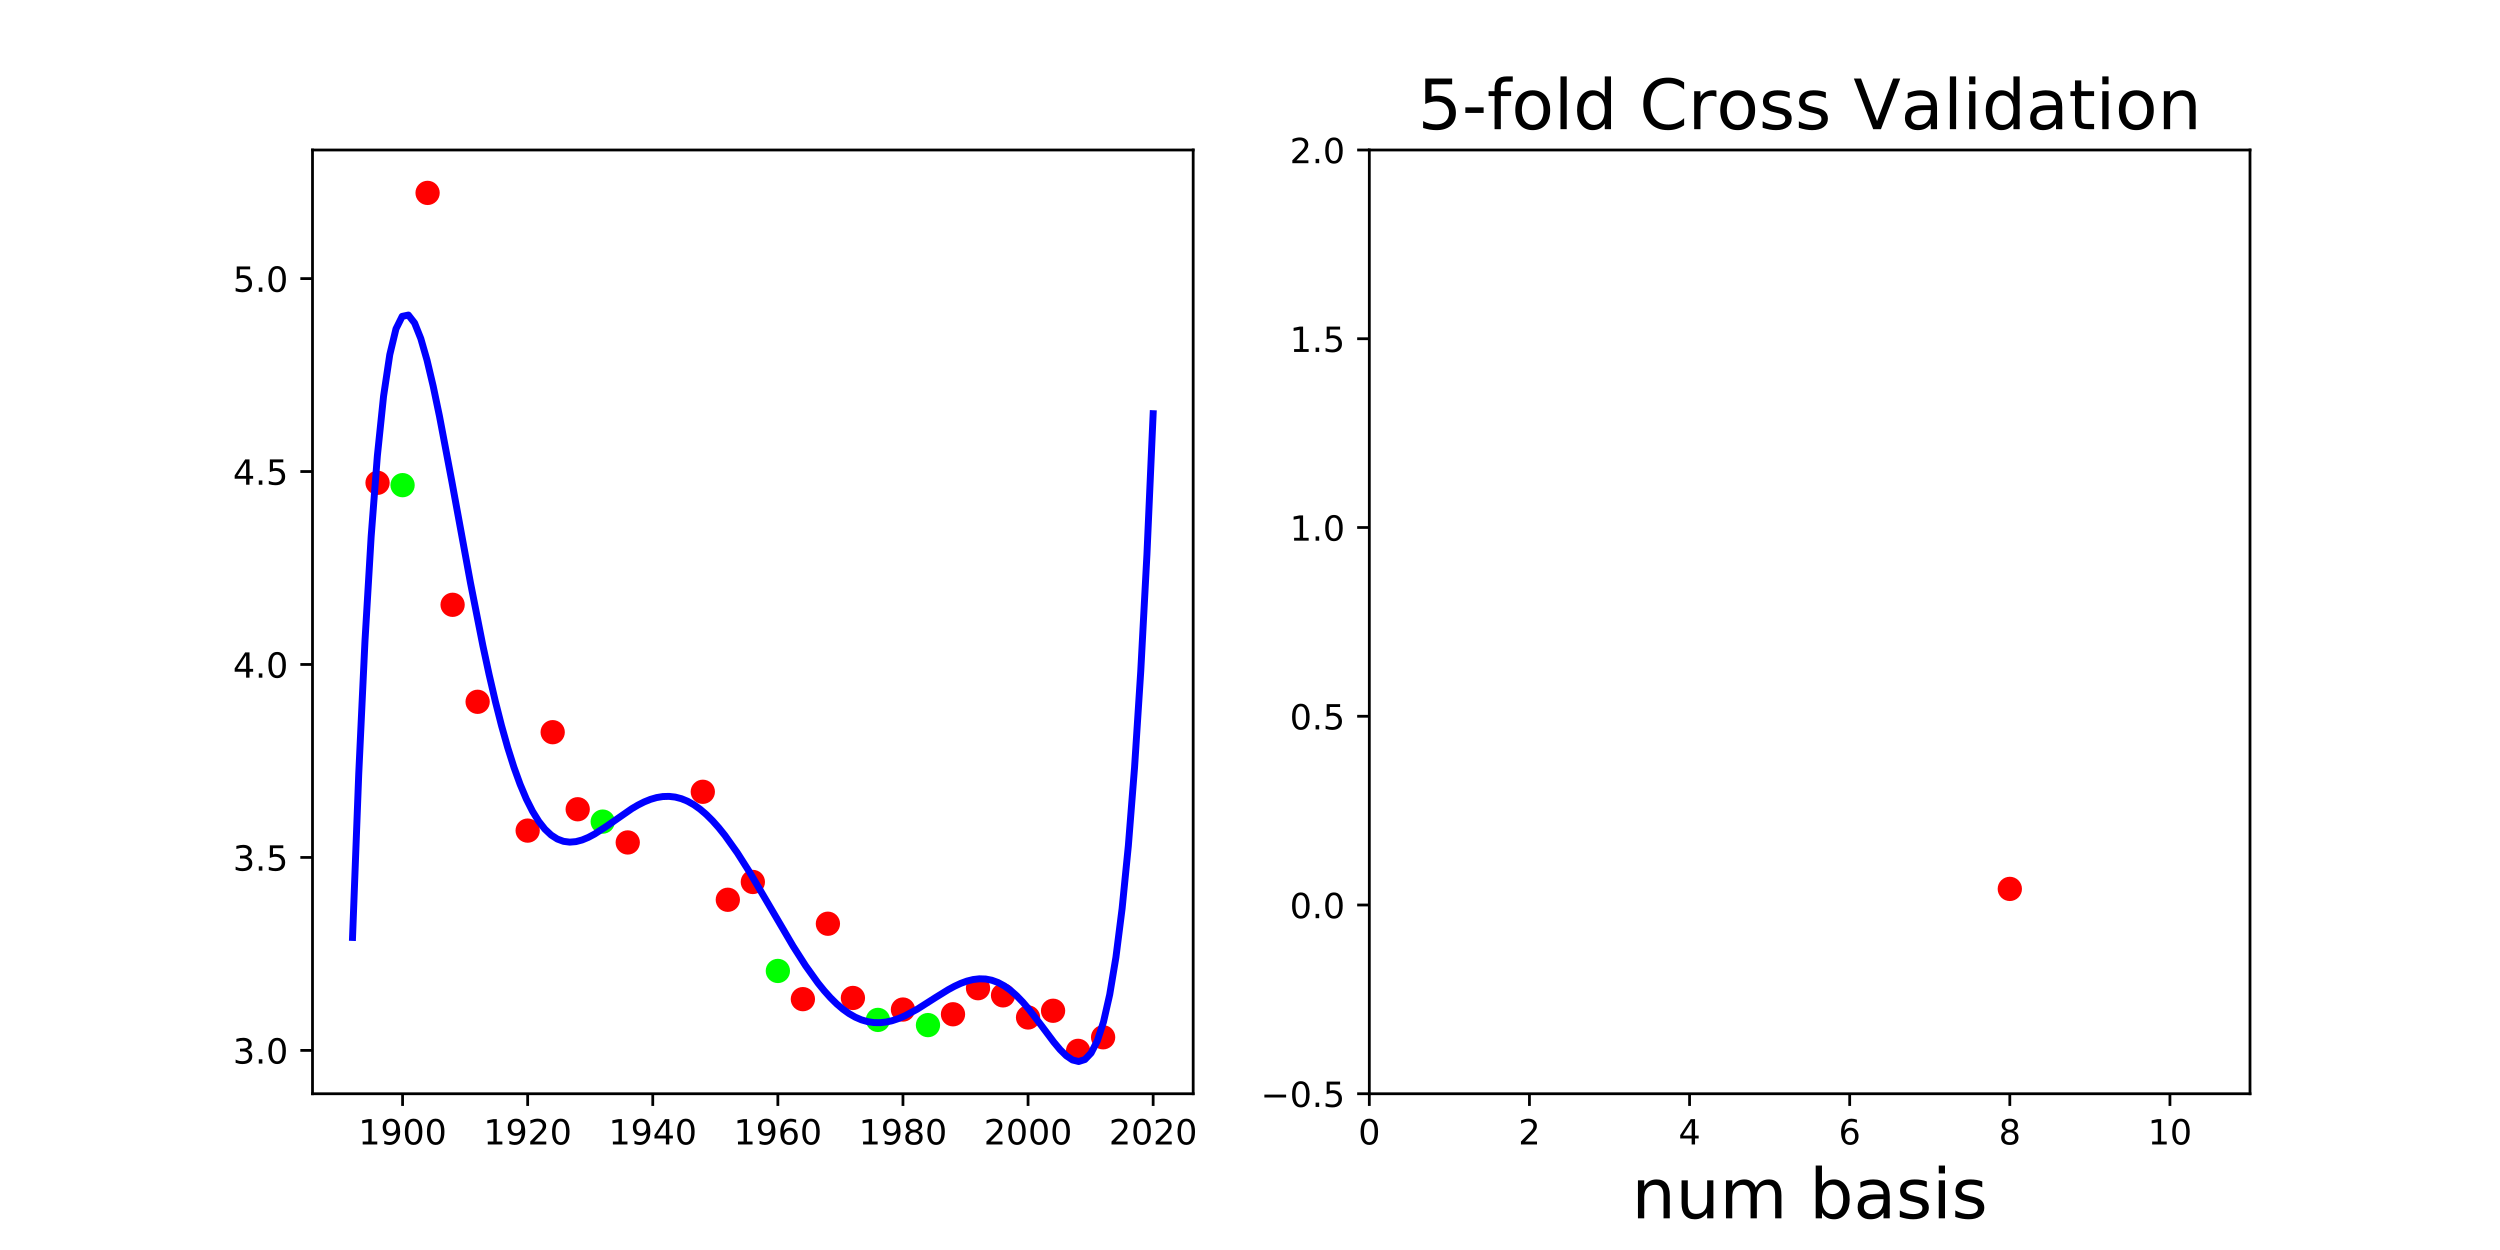
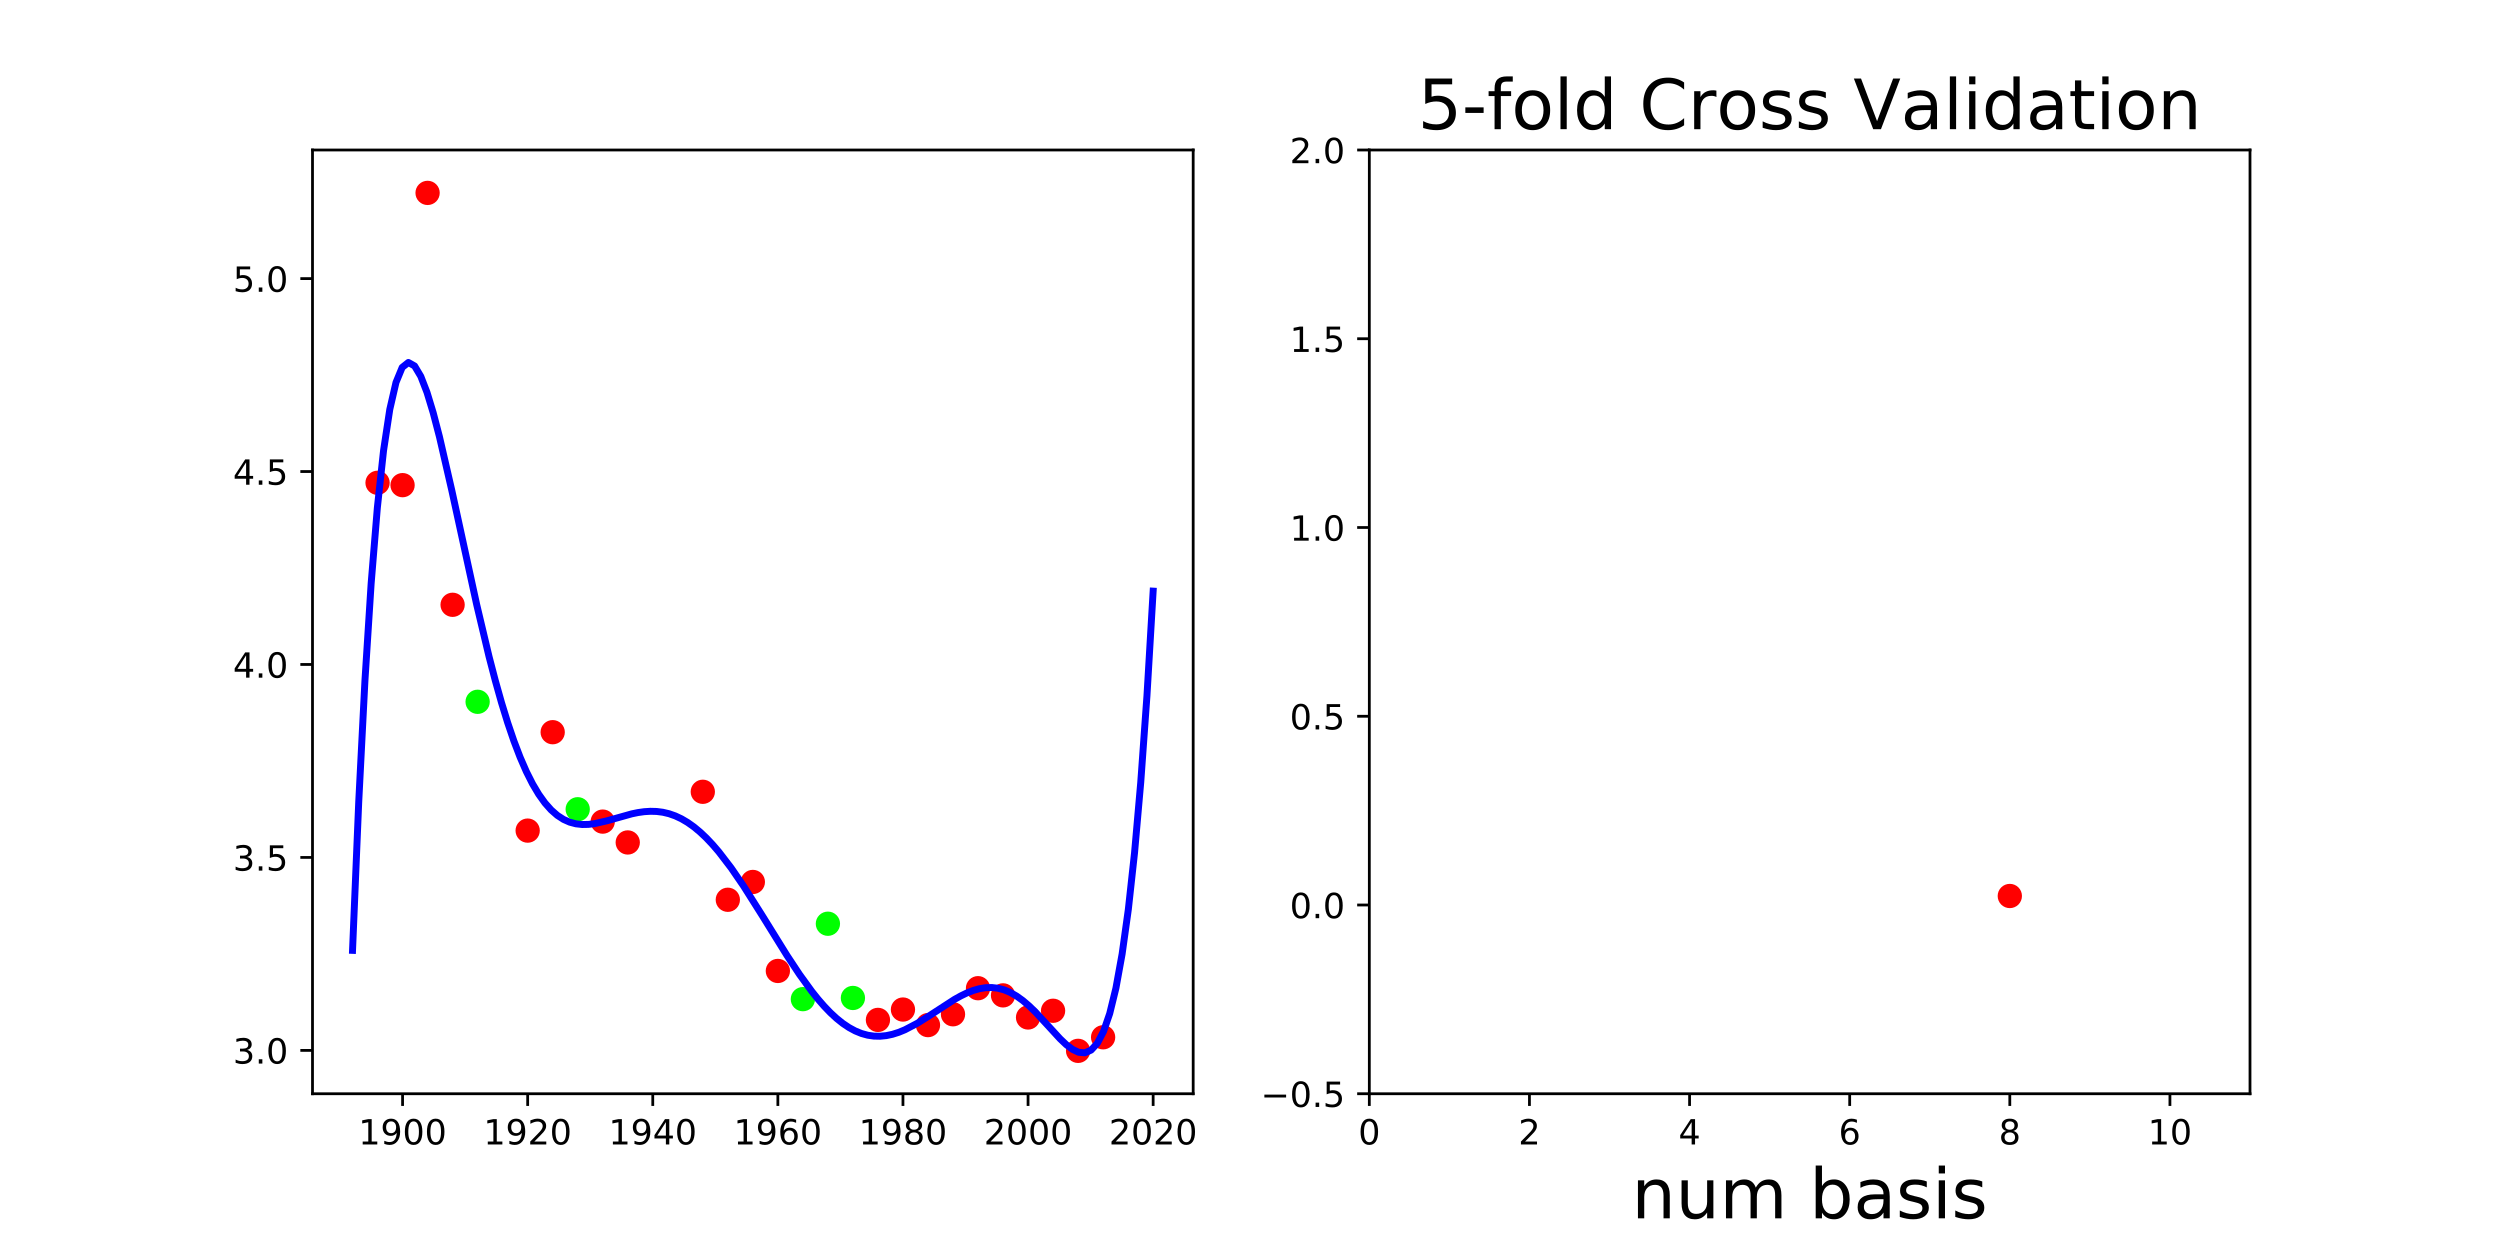
<svg xmlns="http://www.w3.org/2000/svg" xmlns:xlink="http://www.w3.org/1999/xlink" height="360pt" version="1.1" viewBox="0 0 720 360" width="720pt">
  <defs>
    <style type="text/css">
*{stroke-linecap:butt;stroke-linejoin:round;}
  </style>
  </defs>
  <g id="figure_1">
    <g id="patch_1">
      <path d="M 0 360  L 720 360  L 720 0  L 0 0  z " style="fill:none;" />
    </g>
    <g id="axes_1">
      <g id="patch_2">
        <path d="M 90 315  L 343.636 315  L 343.636 43.2  L 90 43.2  z " style="fill:none;" />
      </g>
      <g id="matplotlib.axis_1">
        <g id="xtick_1">
          <g id="line2d_1">
            <defs>
-               <path d="M 0 0  L 0 3.5  " id="mdfd2dff1cf" style="stroke:#000000;stroke-width:0.8;" />
-             </defs>
-             <g>
-               <use style="stroke:#000000;stroke-width:0.8;" x="115.94" xlink:href="#mdfd2dff1cf" y="315" />
+               <path d="M 0 0  L 0 3.5  " id="mf48711bacf" style="stroke:#000000;stroke-width:0.8;" />
+             </defs>
+             <g>
+               <use style="stroke:#000000;stroke-width:0.8;" x="115.94" xlink:href="#mf48711bacf" y="315" />
            </g>
          </g>
          <g id="text_1">
            <defs>
              <path d="M 12.406 8.297  L 28.516 8.297  L 28.516 63.922  L 10.984 60.406  L 10.984 69.391  L 28.422 72.906  L 38.281 72.906  L 38.281 8.297  L 54.391 8.297  L 54.391 0  L 12.406 0  z " id="DejaVuSans-31" />
              <path d="M 10.984 1.516  L 10.984 10.5  Q 14.703 8.734 18.5 7.812  Q 22.312 6.891 25.984 6.891  Q 35.75 6.891 40.891 13.453  Q 46.047 20.016 46.781 33.406  Q 43.953 29.203 39.594 26.953  Q 35.25 24.703 29.984 24.703  Q 19.047 24.703 12.672 31.312  Q 6.297 37.938 6.297 49.422  Q 6.297 60.641 12.938 67.422  Q 19.578 74.219 30.609 74.219  Q 43.266 74.219 49.922 64.516  Q 56.594 54.828 56.594 36.375  Q 56.594 19.141 48.406 8.859  Q 40.234 -1.422 26.422 -1.422  Q 22.703 -1.422 18.891 -0.688  Q 15.094 0.047 10.984 1.516  z M 30.609 32.422  Q 37.25 32.422 41.125 36.953  Q 45.016 41.5 45.016 49.422  Q 45.016 57.281 41.125 61.844  Q 37.25 66.406 30.609 66.406  Q 23.969 66.406 20.094 61.844  Q 16.219 57.281 16.219 49.422  Q 16.219 41.5 20.094 36.953  Q 23.969 32.422 30.609 32.422  z " id="DejaVuSans-39" />
              <path d="M 31.781 66.406  Q 24.172 66.406 20.328 58.906  Q 16.5 51.422 16.5 36.375  Q 16.5 21.391 20.328 13.891  Q 24.172 6.391 31.781 6.391  Q 39.453 6.391 43.281 13.891  Q 47.125 21.391 47.125 36.375  Q 47.125 51.422 43.281 58.906  Q 39.453 66.406 31.781 66.406  z M 31.781 74.219  Q 44.047 74.219 50.516 64.516  Q 56.984 54.828 56.984 36.375  Q 56.984 17.969 50.516 8.266  Q 44.047 -1.422 31.781 -1.422  Q 19.531 -1.422 13.062 8.266  Q 6.594 17.969 6.594 36.375  Q 6.594 54.828 13.062 64.516  Q 19.531 74.219 31.781 74.219  z " id="DejaVuSans-30" />
            </defs>
            <g transform="translate(103.2151 329.5984)scale(0.1 -0.1)">
              <use xlink:href="#DejaVuSans-31" />
              <use x="63.623" xlink:href="#DejaVuSans-39" />
              <use x="127.246" xlink:href="#DejaVuSans-30" />
              <use x="190.869" xlink:href="#DejaVuSans-30" />
            </g>
          </g>
        </g>
        <g id="xtick_2">
          <g id="line2d_2">
            <g>
-               <use style="stroke:#000000;stroke-width:0.8;" x="151.968" xlink:href="#mdfd2dff1cf" y="315" />
+               <use style="stroke:#000000;stroke-width:0.8;" x="151.968" xlink:href="#mf48711bacf" y="315" />
            </g>
          </g>
          <g id="text_2">
            <defs>
              <path d="M 19.188 8.297  L 53.609 8.297  L 53.609 0  L 7.328 0  L 7.328 8.297  Q 12.938 14.109 22.625 23.891  Q 32.328 33.688 34.812 36.531  Q 39.547 41.844 41.422 45.531  Q 43.312 49.219 43.312 52.781  Q 43.312 58.594 39.234 62.25  Q 35.156 65.922 28.609 65.922  Q 23.969 65.922 18.812 64.312  Q 13.672 62.703 7.812 59.422  L 7.812 69.391  Q 13.766 71.781 18.938 73  Q 24.125 74.219 28.422 74.219  Q 39.75 74.219 46.484 68.547  Q 53.219 62.891 53.219 53.422  Q 53.219 48.922 51.531 44.891  Q 49.859 40.875 45.406 35.406  Q 44.188 33.984 37.641 27.219  Q 31.109 20.453 19.188 8.297  z " id="DejaVuSans-32" />
            </defs>
            <g transform="translate(139.243 329.5984)scale(0.1 -0.1)">
              <use xlink:href="#DejaVuSans-31" />
              <use x="63.623" xlink:href="#DejaVuSans-39" />
              <use x="127.246" xlink:href="#DejaVuSans-32" />
              <use x="190.869" xlink:href="#DejaVuSans-30" />
            </g>
          </g>
        </g>
        <g id="xtick_3">
          <g id="line2d_3">
            <g>
-               <use style="stroke:#000000;stroke-width:0.8;" x="187.996" xlink:href="#mdfd2dff1cf" y="315" />
+               <use style="stroke:#000000;stroke-width:0.8;" x="187.996" xlink:href="#mf48711bacf" y="315" />
            </g>
          </g>
          <g id="text_3">
            <defs>
              <path d="M 37.797 64.312  L 12.891 25.391  L 37.797 25.391  z M 35.203 72.906  L 47.609 72.906  L 47.609 25.391  L 58.016 25.391  L 58.016 17.188  L 47.609 17.188  L 47.609 0  L 37.797 0  L 37.797 17.188  L 4.891 17.188  L 4.891 26.703  z " id="DejaVuSans-34" />
            </defs>
            <g transform="translate(175.2709 329.5984)scale(0.1 -0.1)">
              <use xlink:href="#DejaVuSans-31" />
              <use x="63.623" xlink:href="#DejaVuSans-39" />
              <use x="127.246" xlink:href="#DejaVuSans-34" />
              <use x="190.869" xlink:href="#DejaVuSans-30" />
            </g>
          </g>
        </g>
        <g id="xtick_4">
          <g id="line2d_4">
            <g>
-               <use style="stroke:#000000;stroke-width:0.8;" x="224.024" xlink:href="#mdfd2dff1cf" y="315" />
+               <use style="stroke:#000000;stroke-width:0.8;" x="224.024" xlink:href="#mf48711bacf" y="315" />
            </g>
          </g>
          <g id="text_4">
            <defs>
              <path d="M 33.016 40.375  Q 26.375 40.375 22.484 35.828  Q 18.609 31.297 18.609 23.391  Q 18.609 15.531 22.484 10.953  Q 26.375 6.391 33.016 6.391  Q 39.656 6.391 43.531 10.953  Q 47.406 15.531 47.406 23.391  Q 47.406 31.297 43.531 35.828  Q 39.656 40.375 33.016 40.375  z M 52.594 71.297  L 52.594 62.312  Q 48.875 64.062 45.094 64.984  Q 41.312 65.922 37.594 65.922  Q 27.828 65.922 22.672 59.328  Q 17.531 52.734 16.797 39.406  Q 19.672 43.656 24.016 45.922  Q 28.375 48.188 33.594 48.188  Q 44.578 48.188 50.953 41.516  Q 57.328 34.859 57.328 23.391  Q 57.328 12.156 50.688 5.359  Q 44.047 -1.422 33.016 -1.422  Q 20.359 -1.422 13.672 8.266  Q 6.984 17.969 6.984 36.375  Q 6.984 53.656 15.188 63.938  Q 23.391 74.219 37.203 74.219  Q 40.922 74.219 44.703 73.484  Q 48.484 72.75 52.594 71.297  z " id="DejaVuSans-36" />
            </defs>
            <g transform="translate(211.2988 329.5984)scale(0.1 -0.1)">
              <use xlink:href="#DejaVuSans-31" />
              <use x="63.623" xlink:href="#DejaVuSans-39" />
              <use x="127.246" xlink:href="#DejaVuSans-36" />
              <use x="190.869" xlink:href="#DejaVuSans-30" />
            </g>
          </g>
        </g>
        <g id="xtick_5">
          <g id="line2d_5">
            <g>
-               <use style="stroke:#000000;stroke-width:0.8;" x="260.052" xlink:href="#mdfd2dff1cf" y="315" />
+               <use style="stroke:#000000;stroke-width:0.8;" x="260.052" xlink:href="#mf48711bacf" y="315" />
            </g>
          </g>
          <g id="text_5">
            <defs>
              <path d="M 31.781 34.625  Q 24.75 34.625 20.719 30.859  Q 16.703 27.094 16.703 20.516  Q 16.703 13.922 20.719 10.156  Q 24.75 6.391 31.781 6.391  Q 38.812 6.391 42.859 10.172  Q 46.922 13.969 46.922 20.516  Q 46.922 27.094 42.891 30.859  Q 38.875 34.625 31.781 34.625  z M 21.922 38.812  Q 15.578 40.375 12.031 44.719  Q 8.5 49.078 8.5 55.328  Q 8.5 64.062 14.719 69.141  Q 20.953 74.219 31.781 74.219  Q 42.672 74.219 48.875 69.141  Q 55.078 64.062 55.078 55.328  Q 55.078 49.078 51.531 44.719  Q 48 40.375 41.703 38.812  Q 48.828 37.156 52.797 32.312  Q 56.781 27.484 56.781 20.516  Q 56.781 9.906 50.312 4.234  Q 43.844 -1.422 31.781 -1.422  Q 19.734 -1.422 13.25 4.234  Q 6.781 9.906 6.781 20.516  Q 6.781 27.484 10.781 32.312  Q 14.797 37.156 21.922 38.812  z M 18.312 54.391  Q 18.312 48.734 21.844 45.562  Q 25.391 42.391 31.781 42.391  Q 38.141 42.391 41.719 45.562  Q 45.312 48.734 45.312 54.391  Q 45.312 60.062 41.719 63.234  Q 38.141 66.406 31.781 66.406  Q 25.391 66.406 21.844 63.234  Q 18.312 60.062 18.312 54.391  z " id="DejaVuSans-38" />
            </defs>
            <g transform="translate(247.3267 329.5984)scale(0.1 -0.1)">
              <use xlink:href="#DejaVuSans-31" />
              <use x="63.623" xlink:href="#DejaVuSans-39" />
              <use x="127.246" xlink:href="#DejaVuSans-38" />
              <use x="190.869" xlink:href="#DejaVuSans-30" />
            </g>
          </g>
        </g>
        <g id="xtick_6">
          <g id="line2d_6">
            <g>
-               <use style="stroke:#000000;stroke-width:0.8;" x="296.08" xlink:href="#mdfd2dff1cf" y="315" />
+               <use style="stroke:#000000;stroke-width:0.8;" x="296.08" xlink:href="#mf48711bacf" y="315" />
            </g>
          </g>
          <g id="text_6">
            <g transform="translate(283.3545 329.5984)scale(0.1 -0.1)">
              <use xlink:href="#DejaVuSans-32" />
              <use x="63.623" xlink:href="#DejaVuSans-30" />
              <use x="127.246" xlink:href="#DejaVuSans-30" />
              <use x="190.869" xlink:href="#DejaVuSans-30" />
            </g>
          </g>
        </g>
        <g id="xtick_7">
          <g id="line2d_7">
            <g>
-               <use style="stroke:#000000;stroke-width:0.8;" x="332.107" xlink:href="#mdfd2dff1cf" y="315" />
+               <use style="stroke:#000000;stroke-width:0.8;" x="332.107" xlink:href="#mf48711bacf" y="315" />
            </g>
          </g>
          <g id="text_7">
            <g transform="translate(319.3824 329.5984)scale(0.1 -0.1)">
              <use xlink:href="#DejaVuSans-32" />
              <use x="63.623" xlink:href="#DejaVuSans-30" />
              <use x="127.246" xlink:href="#DejaVuSans-32" />
              <use x="190.869" xlink:href="#DejaVuSans-30" />
            </g>
          </g>
        </g>
      </g>
      <g id="matplotlib.axis_2">
        <g id="ytick_1">
          <g id="line2d_8">
            <defs>
-               <path d="M 0 0  L -3.5 0  " id="m30334530a0" style="stroke:#000000;stroke-width:0.8;" />
-             </defs>
-             <g>
-               <use style="stroke:#000000;stroke-width:0.8;" x="90" xlink:href="#m30334530a0" y="302.509" />
+               <path d="M 0 0  L -3.5 0  " id="m01004d3afa" style="stroke:#000000;stroke-width:0.8;" />
+             </defs>
+             <g>
+               <use style="stroke:#000000;stroke-width:0.8;" x="90" xlink:href="#m01004d3afa" y="302.509" />
            </g>
          </g>
          <g id="text_8">
            <defs>
              <path d="M 40.578 39.312  Q 47.656 37.797 51.625 33  Q 55.609 28.219 55.609 21.188  Q 55.609 10.406 48.188 4.484  Q 40.766 -1.422 27.094 -1.422  Q 22.516 -1.422 17.656 -0.516  Q 12.797 0.391 7.625 2.203  L 7.625 11.719  Q 11.719 9.328 16.594 8.109  Q 21.484 6.891 26.812 6.891  Q 36.078 6.891 40.938 10.547  Q 45.797 14.203 45.797 21.188  Q 45.797 27.641 41.281 31.266  Q 36.766 34.906 28.719 34.906  L 20.219 34.906  L 20.219 43.016  L 29.109 43.016  Q 36.375 43.016 40.234 45.922  Q 44.094 48.828 44.094 54.297  Q 44.094 59.906 40.109 62.906  Q 36.141 65.922 28.719 65.922  Q 24.656 65.922 20.016 65.031  Q 15.375 64.156 9.812 62.312  L 9.812 71.094  Q 15.438 72.656 20.344 73.438  Q 25.25 74.219 29.594 74.219  Q 40.828 74.219 47.359 69.109  Q 53.906 64.016 53.906 55.328  Q 53.906 49.266 50.438 45.094  Q 46.969 40.922 40.578 39.312  z " id="DejaVuSans-33" />
              <path d="M 10.688 12.406  L 21 12.406  L 21 0  L 10.688 0  z " id="DejaVuSans-2e" />
            </defs>
            <g transform="translate(67.09687 306.3086)scale(0.1 -0.1)">
              <use xlink:href="#DejaVuSans-33" />
              <use x="63.623" xlink:href="#DejaVuSans-2e" />
              <use x="95.41" xlink:href="#DejaVuSans-30" />
            </g>
          </g>
        </g>
        <g id="ytick_2">
          <g id="line2d_9">
            <g>
-               <use style="stroke:#000000;stroke-width:0.8;" x="90" xlink:href="#m30334530a0" y="246.941" />
+               <use style="stroke:#000000;stroke-width:0.8;" x="90" xlink:href="#m01004d3afa" y="246.941" />
            </g>
          </g>
          <g id="text_9">
            <defs>
              <path d="M 10.797 72.906  L 49.516 72.906  L 49.516 64.594  L 19.828 64.594  L 19.828 46.734  Q 21.969 47.469 24.109 47.828  Q 26.266 48.188 28.422 48.188  Q 40.625 48.188 47.75 41.5  Q 54.891 34.812 54.891 23.391  Q 54.891 11.625 47.562 5.094  Q 40.234 -1.422 26.906 -1.422  Q 22.312 -1.422 17.547 -0.641  Q 12.797 0.141 7.719 1.703  L 7.719 11.625  Q 12.109 9.234 16.797 8.062  Q 21.484 6.891 26.703 6.891  Q 35.156 6.891 40.078 11.328  Q 45.016 15.766 45.016 23.391  Q 45.016 31 40.078 35.438  Q 35.156 39.891 26.703 39.891  Q 22.75 39.891 18.812 39.016  Q 14.891 38.141 10.797 36.281  z " id="DejaVuSans-35" />
            </defs>
            <g transform="translate(67.09687 250.7403)scale(0.1 -0.1)">
              <use xlink:href="#DejaVuSans-33" />
              <use x="63.623" xlink:href="#DejaVuSans-2e" />
              <use x="95.41" xlink:href="#DejaVuSans-35" />
            </g>
          </g>
        </g>
        <g id="ytick_3">
          <g id="line2d_10">
            <g>
-               <use style="stroke:#000000;stroke-width:0.8;" x="90" xlink:href="#m30334530a0" y="191.373" />
+               <use style="stroke:#000000;stroke-width:0.8;" x="90" xlink:href="#m01004d3afa" y="191.373" />
            </g>
          </g>
          <g id="text_10">
            <g transform="translate(67.09687 195.172)scale(0.1 -0.1)">
              <use xlink:href="#DejaVuSans-34" />
              <use x="63.623" xlink:href="#DejaVuSans-2e" />
              <use x="95.41" xlink:href="#DejaVuSans-30" />
            </g>
          </g>
        </g>
        <g id="ytick_4">
          <g id="line2d_11">
            <g>
-               <use style="stroke:#000000;stroke-width:0.8;" x="90" xlink:href="#m30334530a0" y="135.804" />
+               <use style="stroke:#000000;stroke-width:0.8;" x="90" xlink:href="#m01004d3afa" y="135.804" />
            </g>
          </g>
          <g id="text_11">
            <g transform="translate(67.09687 139.6037)scale(0.1 -0.1)">
              <use xlink:href="#DejaVuSans-34" />
              <use x="63.623" xlink:href="#DejaVuSans-2e" />
              <use x="95.41" xlink:href="#DejaVuSans-35" />
            </g>
          </g>
        </g>
        <g id="ytick_5">
          <g id="line2d_12">
            <g>
-               <use style="stroke:#000000;stroke-width:0.8;" x="90" xlink:href="#m30334530a0" y="80.236" />
+               <use style="stroke:#000000;stroke-width:0.8;" x="90" xlink:href="#m01004d3afa" y="80.236" />
            </g>
          </g>
          <g id="text_12">
            <g transform="translate(67.09687 84.03535)scale(0.1 -0.1)">
              <use xlink:href="#DejaVuSans-35" />
              <use x="63.623" xlink:href="#DejaVuSans-2e" />
              <use x="95.41" xlink:href="#DejaVuSans-30" />
            </g>
          </g>
        </g>
      </g>
      <g id="line2d_13">
        <defs>
-           <path d="M 0 3  C 0.796 3 1.559 2.684 2.121 2.121  C 2.684 1.559 3 0.796 3 0  C 3 -0.796 2.684 -1.559 2.121 -2.121  C 1.559 -2.684 0.796 -3 0 -3  C -0.796 -3 -1.559 -2.684 -2.121 -2.121  C -2.684 -1.559 -3 -0.796 -3 0  C -3 0.796 -2.684 1.559 -2.121 2.121  C -1.559 2.684 -0.796 3 0 3  z " id="m4dcff9dee8" style="stroke:#ff0000;" />
+           <path d="M 0 3  C 0.796 3 1.559 2.684 2.121 2.121  C 2.684 1.559 3 0.796 3 0  C 3 -0.796 2.684 -1.559 2.121 -2.121  C 1.559 -2.684 0.796 -3 0 -3  C -0.796 -3 -1.559 -2.684 -2.121 -2.121  C -2.684 -1.559 -3 -0.796 -3 0  C -3 0.796 -2.684 1.559 -2.121 2.121  C -1.559 2.684 -0.796 3 0 3  z " id="mf0689be14b" style="stroke:#ff0000;" />
        </defs>
-         <g clip-path="url(#p0b7dd715cf)">
-           <use style="fill:#ff0000;stroke:#ff0000;" x="274.463" xlink:href="#m4dcff9dee8" y="292.11" />
-           <use style="fill:#ff0000;stroke:#ff0000;" x="216.818" xlink:href="#m4dcff9dee8" y="254.006" />
-           <use style="fill:#ff0000;stroke:#ff0000;" x="303.285" xlink:href="#m4dcff9dee8" y="291.1" />
-           <use style="fill:#ff0000;stroke:#ff0000;" x="159.174" xlink:href="#m4dcff9dee8" y="210.872" />
-           <use style="fill:#ff0000;stroke:#ff0000;" x="151.968" xlink:href="#m4dcff9dee8" y="239.216" />
-           <use style="fill:#ff0000;stroke:#ff0000;" x="209.613" xlink:href="#m4dcff9dee8" y="259.134" />
-           <use style="fill:#ff0000;stroke:#ff0000;" x="180.79" xlink:href="#m4dcff9dee8" y="242.628" />
-           <use style="fill:#ff0000;stroke:#ff0000;" x="130.351" xlink:href="#m4dcff9dee8" y="174.182" />
-           <use style="fill:#ff0000;stroke:#ff0000;" x="108.735" xlink:href="#m4dcff9dee8" y="139.046" />
-           <use style="fill:#ff0000;stroke:#ff0000;" x="245.64" xlink:href="#m4dcff9dee8" y="287.413" />
-           <use style="fill:#ff0000;stroke:#ff0000;" x="123.146" xlink:href="#m4dcff9dee8" y="55.555" />
-           <use style="fill:#ff0000;stroke:#ff0000;" x="202.407" xlink:href="#m4dcff9dee8" y="228.036" />
-           <use style="fill:#ff0000;stroke:#ff0000;" x="310.491" xlink:href="#m4dcff9dee8" y="302.645" />
-           <use style="fill:#ff0000;stroke:#ff0000;" x="317.696" xlink:href="#m4dcff9dee8" y="298.739" />
-           <use style="fill:#ff0000;stroke:#ff0000;" x="281.668" xlink:href="#m4dcff9dee8" y="284.603" />
-           <use style="fill:#ff0000;stroke:#ff0000;" x="238.435" xlink:href="#m4dcff9dee8" y="266.035" />
-           <use style="fill:#ff0000;stroke:#ff0000;" x="296.08" xlink:href="#m4dcff9dee8" y="293.032" />
-           <use style="fill:#ff0000;stroke:#ff0000;" x="260.052" xlink:href="#m4dcff9dee8" y="290.749" />
-           <use style="fill:#ff0000;stroke:#ff0000;" x="137.557" xlink:href="#m4dcff9dee8" y="202.118" />
-           <use style="fill:#ff0000;stroke:#ff0000;" x="231.229" xlink:href="#m4dcff9dee8" y="287.755" />
-           <use style="fill:#ff0000;stroke:#ff0000;" x="166.379" xlink:href="#m4dcff9dee8" y="233.067" />
-           <use style="fill:#ff0000;stroke:#ff0000;" x="288.874" xlink:href="#m4dcff9dee8" y="286.667" />
+         <g clip-path="url(#pc05f210b40)">
+           <use style="fill:#ff0000;stroke:#ff0000;" x="274.463" xlink:href="#mf0689be14b" y="292.11" />
+           <use style="fill:#ff0000;stroke:#ff0000;" x="209.613" xlink:href="#mf0689be14b" y="259.134" />
+           <use style="fill:#ff0000;stroke:#ff0000;" x="130.351" xlink:href="#mf0689be14b" y="174.182" />
+           <use style="fill:#ff0000;stroke:#ff0000;" x="267.257" xlink:href="#mf0689be14b" y="295.227" />
+           <use style="fill:#ff0000;stroke:#ff0000;" x="303.285" xlink:href="#mf0689be14b" y="291.1" />
+           <use style="fill:#ff0000;stroke:#ff0000;" x="317.696" xlink:href="#mf0689be14b" y="298.739" />
+           <use style="fill:#ff0000;stroke:#ff0000;" x="260.052" xlink:href="#mf0689be14b" y="290.749" />
+           <use style="fill:#ff0000;stroke:#ff0000;" x="115.94" xlink:href="#mf0689be14b" y="139.724" />
+           <use style="fill:#ff0000;stroke:#ff0000;" x="224.024" xlink:href="#mf0689be14b" y="279.634" />
+           <use style="fill:#ff0000;stroke:#ff0000;" x="310.491" xlink:href="#mf0689be14b" y="302.645" />
+           <use style="fill:#ff0000;stroke:#ff0000;" x="180.79" xlink:href="#mf0689be14b" y="242.628" />
+           <use style="fill:#ff0000;stroke:#ff0000;" x="202.407" xlink:href="#mf0689be14b" y="228.036" />
+           <use style="fill:#ff0000;stroke:#ff0000;" x="281.668" xlink:href="#mf0689be14b" y="284.603" />
+           <use style="fill:#ff0000;stroke:#ff0000;" x="159.174" xlink:href="#mf0689be14b" y="210.872" />
+           <use style="fill:#ff0000;stroke:#ff0000;" x="252.846" xlink:href="#mf0689be14b" y="293.734" />
+           <use style="fill:#ff0000;stroke:#ff0000;" x="173.585" xlink:href="#mf0689be14b" y="236.623" />
+           <use style="fill:#ff0000;stroke:#ff0000;" x="288.874" xlink:href="#mf0689be14b" y="286.667" />
+           <use style="fill:#ff0000;stroke:#ff0000;" x="216.818" xlink:href="#mf0689be14b" y="254.006" />
+           <use style="fill:#ff0000;stroke:#ff0000;" x="296.08" xlink:href="#mf0689be14b" y="293.032" />
+           <use style="fill:#ff0000;stroke:#ff0000;" x="151.968" xlink:href="#mf0689be14b" y="239.216" />
+           <use style="fill:#ff0000;stroke:#ff0000;" x="108.735" xlink:href="#mf0689be14b" y="139.046" />
+           <use style="fill:#ff0000;stroke:#ff0000;" x="123.146" xlink:href="#mf0689be14b" y="55.555" />
        </g>
      </g>
      <g id="line2d_14">
        <defs>
-           <path d="M 0 3  C 0.796 3 1.559 2.684 2.121 2.121  C 2.684 1.559 3 0.796 3 0  C 3 -0.796 2.684 -1.559 2.121 -2.121  C 1.559 -2.684 0.796 -3 0 -3  C -0.796 -3 -1.559 -2.684 -2.121 -2.121  C -2.684 -1.559 -3 -0.796 -3 0  C -3 0.796 -2.684 1.559 -2.121 2.121  C -1.559 2.684 -0.796 3 0 3  z " id="m8b764848ec" style="stroke:#00ff00;" />
+           <path d="M 0 3  C 0.796 3 1.559 2.684 2.121 2.121  C 2.684 1.559 3 0.796 3 0  C 3 -0.796 2.684 -1.559 2.121 -2.121  C 1.559 -2.684 0.796 -3 0 -3  C -0.796 -3 -1.559 -2.684 -2.121 -2.121  C -2.684 -1.559 -3 -0.796 -3 0  C -3 0.796 -2.684 1.559 -2.121 2.121  C -1.559 2.684 -0.796 3 0 3  z " id="m8a8be8dcf3" style="stroke:#00ff00;" />
        </defs>
-         <g clip-path="url(#p0b7dd715cf)">
-           <use style="fill:#00ff00;stroke:#00ff00;" x="224.024" xlink:href="#m8b764848ec" y="279.634" />
-           <use style="fill:#00ff00;stroke:#00ff00;" x="267.257" xlink:href="#m8b764848ec" y="295.227" />
-           <use style="fill:#00ff00;stroke:#00ff00;" x="252.846" xlink:href="#m8b764848ec" y="293.734" />
-           <use style="fill:#00ff00;stroke:#00ff00;" x="115.94" xlink:href="#m8b764848ec" y="139.724" />
-           <use style="fill:#00ff00;stroke:#00ff00;" x="173.585" xlink:href="#m8b764848ec" y="236.623" />
+         <g clip-path="url(#pc05f210b40)">
+           <use style="fill:#00ff00;stroke:#00ff00;" x="231.229" xlink:href="#m8a8be8dcf3" y="287.755" />
+           <use style="fill:#00ff00;stroke:#00ff00;" x="137.557" xlink:href="#m8a8be8dcf3" y="202.118" />
+           <use style="fill:#00ff00;stroke:#00ff00;" x="245.64" xlink:href="#m8a8be8dcf3" y="287.413" />
+           <use style="fill:#00ff00;stroke:#00ff00;" x="166.379" xlink:href="#m8a8be8dcf3" y="233.067" />
+           <use style="fill:#00ff00;stroke:#00ff00;" x="238.435" xlink:href="#m8a8be8dcf3" y="266.035" />
        </g>
      </g>
      <g id="line2d_15">
-         <path clip-path="url(#p0b7dd715cf)" d="M 101.529 269.98  L 103.316 222.888  L 105.104 184.764  L 106.891 154.556  L 108.679 131.297  L 110.466 114.1  L 112.254 102.153  L 114.041 94.715  L 115.828 91.112  L 117.616 90.735  L 119.403 93.03  L 121.191 97.504  L 122.978 103.712  L 124.766 111.258  L 126.553 119.793  L 130.128 138.637  L 135.49 167.832  L 139.065 185.931  L 140.852 194.225  L 142.64 201.914  L 144.427 208.95  L 146.215 215.298  L 148.002 220.941  L 149.79 225.874  L 151.577 230.105  L 153.364 233.652  L 155.152 236.542  L 156.939 238.809  L 158.727 240.494  L 160.514 241.643  L 162.302 242.306  L 164.089 242.534  L 165.876 242.383  L 167.664 241.908  L 169.451 241.165  L 171.239 240.21  L 174.814 237.875  L 181.963 232.901  L 183.751 231.848  L 185.538 230.945  L 187.326 230.22  L 189.113 229.701  L 190.9 229.407  L 192.688 229.356  L 194.475 229.561  L 196.263 230.03  L 198.05 230.768  L 199.838 231.774  L 201.625 233.046  L 203.412 234.575  L 205.2 236.353  L 206.987 238.364  L 208.775 240.591  L 212.35 245.617  L 215.924 251.247  L 221.287 260.359  L 228.436 272.543  L 232.011 278.136  L 235.586 283.122  L 237.374 285.332  L 239.161 287.33  L 240.948 289.101  L 242.736 290.632  L 244.523 291.914  L 246.311 292.943  L 248.098 293.716  L 249.886 294.235  L 251.673 294.506  L 253.461 294.536  L 255.248 294.339  L 257.035 293.932  L 258.823 293.333  L 260.61 292.565  L 264.185 290.634  L 269.547 287.219  L 273.122 285.011  L 274.91 284.04  L 276.697 283.208  L 278.485 282.551  L 280.272 282.104  L 282.059 281.897  L 283.847 281.956  L 285.634 282.304  L 287.422 282.956  L 289.209 283.919  L 290.997 285.194  L 292.784 286.767  L 294.571 288.617  L 296.359 290.706  L 299.934 295.376  L 303.509 300.148  L 305.296 302.285  L 307.083 304.053  L 308.871 305.269  L 310.658 305.716  L 312.446 305.147  L 314.233 303.278  L 316.021 299.787  L 317.808 294.309  L 319.595 286.438  L 321.383 275.717  L 323.17 261.64  L 324.958 243.645  L 326.745 221.113  L 328.533 193.362  L 330.32 159.645  L 332.107 119.143  L 332.107 119.143  " style="fill:none;stroke:#0000ff;stroke-linecap:square;stroke-width:2;" />
+         <path clip-path="url(#pc05f210b40)" d="M 101.529 273.706  L 103.316 230.912  L 105.104 195.988  L 106.891 168.028  L 108.679 146.199  L 110.466 129.734  L 112.254 117.933  L 114.041 110.156  L 115.828 105.818  L 117.616 104.391  L 119.403 105.395  L 121.191 108.399  L 122.978 113.017  L 124.766 118.903  L 126.553 125.75  L 130.128 141.28  L 137.278 174.09  L 140.852 189.127  L 142.64 195.989  L 144.427 202.343  L 146.215 208.154  L 148.002 213.403  L 149.79 218.081  L 151.577 222.19  L 153.364 225.74  L 155.152 228.752  L 156.939 231.249  L 158.727 233.264  L 160.514 234.833  L 162.302 235.994  L 164.089 236.789  L 165.876 237.263  L 167.664 237.461  L 169.451 237.427  L 171.239 237.208  L 174.814 236.39  L 181.963 234.384  L 183.751 234.016  L 185.538 233.764  L 187.326 233.652  L 189.113 233.701  L 190.9 233.929  L 192.688 234.351  L 194.475 234.978  L 196.263 235.817  L 198.05 236.872  L 199.838 238.142  L 201.625 239.627  L 203.412 241.319  L 205.2 243.21  L 206.987 245.288  L 210.562 249.948  L 214.137 255.16  L 219.499 263.64  L 226.649 275.172  L 230.224 280.588  L 233.799 285.521  L 235.586 287.754  L 237.374 289.807  L 239.161 291.665  L 240.948 293.314  L 242.736 294.743  L 244.523 295.943  L 246.311 296.91  L 248.098 297.641  L 249.886 298.136  L 251.673 298.399  L 253.461 298.437  L 255.248 298.259  L 257.035 297.88  L 258.823 297.314  L 260.61 296.581  L 264.185 294.706  L 267.76 292.458  L 274.91 287.823  L 276.697 286.827  L 278.485 285.962  L 280.272 285.26  L 282.059 284.75  L 283.847 284.458  L 285.634 284.406  L 287.422 284.613  L 289.209 285.091  L 290.997 285.844  L 292.784 286.87  L 294.571 288.156  L 296.359 289.681  L 298.146 291.409  L 301.721 295.269  L 305.296 299.162  L 307.083 300.862  L 308.871 302.217  L 310.658 303.063  L 312.446 303.208  L 314.233 302.433  L 316.021 300.486  L 317.808 297.085  L 319.595 291.907  L 321.383 284.596  L 323.17 274.75  L 324.958 261.926  L 326.745 245.633  L 328.533 225.328  L 330.32 200.416  L 332.107 170.246  L 332.107 170.246  " style="fill:none;stroke:#0000ff;stroke-linecap:square;stroke-width:2;" />
      </g>
      <g id="patch_3">
        <path d="M 90 315  L 90 43.2  " style="fill:none;stroke:#000000;stroke-linecap:square;stroke-linejoin:miter;stroke-width:0.8;" />
      </g>
      <g id="patch_4">
        <path d="M 343.636 315  L 343.636 43.2  " style="fill:none;stroke:#000000;stroke-linecap:square;stroke-linejoin:miter;stroke-width:0.8;" />
      </g>
      <g id="patch_5">
        <path d="M 90 315  L 343.636 315  " style="fill:none;stroke:#000000;stroke-linecap:square;stroke-linejoin:miter;stroke-width:0.8;" />
      </g>
      <g id="patch_6">
        <path d="M 90 43.2  L 343.636 43.2  " style="fill:none;stroke:#000000;stroke-linecap:square;stroke-linejoin:miter;stroke-width:0.8;" />
      </g>
    </g>
    <g id="axes_2">
      <g id="patch_7">
        <path d="M 394.364 315  L 648 315  L 648 43.2  L 394.364 43.2  z " style="fill:none;" />
      </g>
      <g id="matplotlib.axis_3">
        <g id="xtick_8">
          <g id="line2d_16">
            <g>
-               <use style="stroke:#000000;stroke-width:0.8;" x="394.364" xlink:href="#mdfd2dff1cf" y="315" />
+               <use style="stroke:#000000;stroke-width:0.8;" x="394.364" xlink:href="#mf48711bacf" y="315" />
            </g>
          </g>
          <g id="text_13">
            <g transform="translate(391.1824 329.5984)scale(0.1 -0.1)">
              <use xlink:href="#DejaVuSans-30" />
            </g>
          </g>
        </g>
        <g id="xtick_9">
          <g id="line2d_17">
            <g>
-               <use style="stroke:#000000;stroke-width:0.8;" x="440.479" xlink:href="#mdfd2dff1cf" y="315" />
+               <use style="stroke:#000000;stroke-width:0.8;" x="440.479" xlink:href="#mf48711bacf" y="315" />
            </g>
          </g>
          <g id="text_14">
            <g transform="translate(437.2981 329.5984)scale(0.1 -0.1)">
              <use xlink:href="#DejaVuSans-32" />
            </g>
          </g>
        </g>
        <g id="xtick_10">
          <g id="line2d_18">
            <g>
-               <use style="stroke:#000000;stroke-width:0.8;" x="486.595" xlink:href="#mdfd2dff1cf" y="315" />
+               <use style="stroke:#000000;stroke-width:0.8;" x="486.595" xlink:href="#mf48711bacf" y="315" />
            </g>
          </g>
          <g id="text_15">
            <g transform="translate(483.4138 329.5984)scale(0.1 -0.1)">
              <use xlink:href="#DejaVuSans-34" />
            </g>
          </g>
        </g>
        <g id="xtick_11">
          <g id="line2d_19">
            <g>
-               <use style="stroke:#000000;stroke-width:0.8;" x="532.711" xlink:href="#mdfd2dff1cf" y="315" />
+               <use style="stroke:#000000;stroke-width:0.8;" x="532.711" xlink:href="#mf48711bacf" y="315" />
            </g>
          </g>
          <g id="text_16">
            <g transform="translate(529.5295 329.5984)scale(0.1 -0.1)">
              <use xlink:href="#DejaVuSans-36" />
            </g>
          </g>
        </g>
        <g id="xtick_12">
          <g id="line2d_20">
            <g>
-               <use style="stroke:#000000;stroke-width:0.8;" x="578.826" xlink:href="#mdfd2dff1cf" y="315" />
+               <use style="stroke:#000000;stroke-width:0.8;" x="578.826" xlink:href="#mf48711bacf" y="315" />
            </g>
          </g>
          <g id="text_17">
            <g transform="translate(575.6452 329.5984)scale(0.1 -0.1)">
              <use xlink:href="#DejaVuSans-38" />
            </g>
          </g>
        </g>
        <g id="xtick_13">
          <g id="line2d_21">
            <g>
-               <use style="stroke:#000000;stroke-width:0.8;" x="624.942" xlink:href="#mdfd2dff1cf" y="315" />
+               <use style="stroke:#000000;stroke-width:0.8;" x="624.942" xlink:href="#mf48711bacf" y="315" />
            </g>
          </g>
          <g id="text_18">
            <g transform="translate(618.5796 329.5984)scale(0.1 -0.1)">
              <use xlink:href="#DejaVuSans-31" />
              <use x="63.623" xlink:href="#DejaVuSans-30" />
            </g>
          </g>
        </g>
        <g id="text_19">
          <defs>
            <path d="M 54.891 33.016  L 54.891 0  L 45.906 0  L 45.906 32.719  Q 45.906 40.484 42.875 44.328  Q 39.844 48.188 33.797 48.188  Q 26.516 48.188 22.312 43.547  Q 18.109 38.922 18.109 30.906  L 18.109 0  L 9.078 0  L 9.078 54.688  L 18.109 54.688  L 18.109 46.188  Q 21.344 51.125 25.703 53.562  Q 30.078 56 35.797 56  Q 45.219 56 50.047 50.172  Q 54.891 44.344 54.891 33.016  z " id="DejaVuSans-6e" />
            <path d="M 8.5 21.578  L 8.5 54.688  L 17.484 54.688  L 17.484 21.922  Q 17.484 14.156 20.5 10.266  Q 23.531 6.391 29.594 6.391  Q 36.859 6.391 41.078 11.031  Q 45.312 15.672 45.312 23.688  L 45.312 54.688  L 54.297 54.688  L 54.297 0  L 45.312 0  L 45.312 8.406  Q 42.047 3.422 37.719 1  Q 33.406 -1.422 27.688 -1.422  Q 18.266 -1.422 13.375 4.438  Q 8.5 10.297 8.5 21.578  z M 31.109 56  z " id="DejaVuSans-75" />
            <path d="M 52 44.188  Q 55.375 50.25 60.062 53.125  Q 64.75 56 71.094 56  Q 79.641 56 84.281 50.016  Q 88.922 44.047 88.922 33.016  L 88.922 0  L 79.891 0  L 79.891 32.719  Q 79.891 40.578 77.094 44.375  Q 74.312 48.188 68.609 48.188  Q 61.625 48.188 57.562 43.547  Q 53.516 38.922 53.516 30.906  L 53.516 0  L 44.484 0  L 44.484 32.719  Q 44.484 40.625 41.703 44.406  Q 38.922 48.188 33.109 48.188  Q 26.219 48.188 22.156 43.531  Q 18.109 38.875 18.109 30.906  L 18.109 0  L 9.078 0  L 9.078 54.688  L 18.109 54.688  L 18.109 46.188  Q 21.188 51.219 25.484 53.609  Q 29.781 56 35.688 56  Q 41.656 56 45.828 52.969  Q 50 49.953 52 44.188  z " id="DejaVuSans-6d" />
            <path id="DejaVuSans-20" />
            <path d="M 48.688 27.297  Q 48.688 37.203 44.609 42.844  Q 40.531 48.484 33.406 48.484  Q 26.266 48.484 22.188 42.844  Q 18.109 37.203 18.109 27.297  Q 18.109 17.391 22.188 11.75  Q 26.266 6.109 33.406 6.109  Q 40.531 6.109 44.609 11.75  Q 48.688 17.391 48.688 27.297  z M 18.109 46.391  Q 20.953 51.266 25.266 53.625  Q 29.594 56 35.594 56  Q 45.562 56 51.781 48.094  Q 58.016 40.188 58.016 27.297  Q 58.016 14.406 51.781 6.484  Q 45.562 -1.422 35.594 -1.422  Q 29.594 -1.422 25.266 0.953  Q 20.953 3.328 18.109 8.203  L 18.109 0  L 9.078 0  L 9.078 75.984  L 18.109 75.984  z " id="DejaVuSans-62" />
            <path d="M 34.281 27.484  Q 23.391 27.484 19.188 25  Q 14.984 22.516 14.984 16.5  Q 14.984 11.719 18.141 8.906  Q 21.297 6.109 26.703 6.109  Q 34.188 6.109 38.703 11.406  Q 43.219 16.703 43.219 25.484  L 43.219 27.484  z M 52.203 31.203  L 52.203 0  L 43.219 0  L 43.219 8.297  Q 40.141 3.328 35.547 0.953  Q 30.953 -1.422 24.312 -1.422  Q 15.922 -1.422 10.953 3.297  Q 6 8.016 6 15.922  Q 6 25.141 12.172 29.828  Q 18.359 34.516 30.609 34.516  L 43.219 34.516  L 43.219 35.406  Q 43.219 41.609 39.141 45  Q 35.062 48.391 27.688 48.391  Q 23 48.391 18.547 47.266  Q 14.109 46.141 10.016 43.891  L 10.016 52.203  Q 14.938 54.109 19.578 55.047  Q 24.219 56 28.609 56  Q 40.484 56 46.344 49.844  Q 52.203 43.703 52.203 31.203  z " id="DejaVuSans-61" />
            <path d="M 44.281 53.078  L 44.281 44.578  Q 40.484 46.531 36.375 47.5  Q 32.281 48.484 27.875 48.484  Q 21.188 48.484 17.844 46.438  Q 14.5 44.391 14.5 40.281  Q 14.5 37.156 16.891 35.375  Q 19.281 33.594 26.516 31.984  L 29.594 31.297  Q 39.156 29.25 43.188 25.516  Q 47.219 21.781 47.219 15.094  Q 47.219 7.469 41.188 3.016  Q 35.156 -1.422 24.609 -1.422  Q 20.219 -1.422 15.453 -0.562  Q 10.688 0.297 5.422 2  L 5.422 11.281  Q 10.406 8.688 15.234 7.391  Q 20.062 6.109 24.812 6.109  Q 31.156 6.109 34.562 8.281  Q 37.984 10.453 37.984 14.406  Q 37.984 18.062 35.516 20.016  Q 33.062 21.969 24.703 23.781  L 21.578 24.516  Q 13.234 26.266 9.516 29.906  Q 5.812 33.547 5.812 39.891  Q 5.812 47.609 11.281 51.797  Q 16.75 56 26.812 56  Q 31.781 56 36.172 55.266  Q 40.578 54.547 44.281 53.078  z " id="DejaVuSans-73" />
            <path d="M 9.422 54.688  L 18.406 54.688  L 18.406 0  L 9.422 0  z M 9.422 75.984  L 18.406 75.984  L 18.406 64.594  L 9.422 64.594  z " id="DejaVuSans-69" />
          </defs>
          <g transform="translate(469.9146 350.875)scale(0.2 -0.2)">
            <use xlink:href="#DejaVuSans-6e" />
            <use x="63.379" xlink:href="#DejaVuSans-75" />
            <use x="126.758" xlink:href="#DejaVuSans-6d" />
            <use x="224.17" xlink:href="#DejaVuSans-20" />
            <use x="255.957" xlink:href="#DejaVuSans-62" />
            <use x="319.434" xlink:href="#DejaVuSans-61" />
            <use x="380.713" xlink:href="#DejaVuSans-73" />
            <use x="432.812" xlink:href="#DejaVuSans-69" />
            <use x="460.596" xlink:href="#DejaVuSans-73" />
          </g>
        </g>
      </g>
      <g id="matplotlib.axis_4">
        <g id="ytick_6">
          <g id="line2d_22">
            <g>
-               <use style="stroke:#000000;stroke-width:0.8;" x="394.364" xlink:href="#m30334530a0" y="315" />
+               <use style="stroke:#000000;stroke-width:0.8;" x="394.364" xlink:href="#m01004d3afa" y="315" />
            </g>
          </g>
          <g id="text_20">
            <defs>
              <path d="M 10.594 35.5  L 73.188 35.5  L 73.188 27.203  L 10.594 27.203  z " id="DejaVuSans-2212" />
            </defs>
            <g transform="translate(363.0808 318.7992)scale(0.1 -0.1)">
              <use xlink:href="#DejaVuSans-2212" />
              <use x="83.789" xlink:href="#DejaVuSans-30" />
              <use x="147.412" xlink:href="#DejaVuSans-2e" />
              <use x="179.199" xlink:href="#DejaVuSans-35" />
            </g>
          </g>
        </g>
        <g id="ytick_7">
          <g id="line2d_23">
            <g>
-               <use style="stroke:#000000;stroke-width:0.8;" x="394.364" xlink:href="#m30334530a0" y="260.64" />
+               <use style="stroke:#000000;stroke-width:0.8;" x="394.364" xlink:href="#m01004d3afa" y="260.64" />
            </g>
          </g>
          <g id="text_21">
            <g transform="translate(371.4605 264.4392)scale(0.1 -0.1)">
              <use xlink:href="#DejaVuSans-30" />
              <use x="63.623" xlink:href="#DejaVuSans-2e" />
              <use x="95.41" xlink:href="#DejaVuSans-30" />
            </g>
          </g>
        </g>
        <g id="ytick_8">
          <g id="line2d_24">
            <g>
-               <use style="stroke:#000000;stroke-width:0.8;" x="394.364" xlink:href="#m30334530a0" y="206.28" />
+               <use style="stroke:#000000;stroke-width:0.8;" x="394.364" xlink:href="#m01004d3afa" y="206.28" />
            </g>
          </g>
          <g id="text_22">
            <g transform="translate(371.4605 210.0792)scale(0.1 -0.1)">
              <use xlink:href="#DejaVuSans-30" />
              <use x="63.623" xlink:href="#DejaVuSans-2e" />
              <use x="95.41" xlink:href="#DejaVuSans-35" />
            </g>
          </g>
        </g>
        <g id="ytick_9">
          <g id="line2d_25">
            <g>
-               <use style="stroke:#000000;stroke-width:0.8;" x="394.364" xlink:href="#m30334530a0" y="151.92" />
+               <use style="stroke:#000000;stroke-width:0.8;" x="394.364" xlink:href="#m01004d3afa" y="151.92" />
            </g>
          </g>
          <g id="text_23">
            <g transform="translate(371.4605 155.7192)scale(0.1 -0.1)">
              <use xlink:href="#DejaVuSans-31" />
              <use x="63.623" xlink:href="#DejaVuSans-2e" />
              <use x="95.41" xlink:href="#DejaVuSans-30" />
            </g>
          </g>
        </g>
        <g id="ytick_10">
          <g id="line2d_26">
            <g>
-               <use style="stroke:#000000;stroke-width:0.8;" x="394.364" xlink:href="#m30334530a0" y="97.56" />
+               <use style="stroke:#000000;stroke-width:0.8;" x="394.364" xlink:href="#m01004d3afa" y="97.56" />
            </g>
          </g>
          <g id="text_24">
            <g transform="translate(371.4605 101.3592)scale(0.1 -0.1)">
              <use xlink:href="#DejaVuSans-31" />
              <use x="63.623" xlink:href="#DejaVuSans-2e" />
              <use x="95.41" xlink:href="#DejaVuSans-35" />
            </g>
          </g>
        </g>
        <g id="ytick_11">
          <g id="line2d_27">
            <g>
-               <use style="stroke:#000000;stroke-width:0.8;" x="394.364" xlink:href="#m30334530a0" y="43.2" />
+               <use style="stroke:#000000;stroke-width:0.8;" x="394.364" xlink:href="#m01004d3afa" y="43.2" />
            </g>
          </g>
          <g id="text_25">
            <g transform="translate(371.4605 46.99922)scale(0.1 -0.1)">
              <use xlink:href="#DejaVuSans-32" />
              <use x="63.623" xlink:href="#DejaVuSans-2e" />
              <use x="95.41" xlink:href="#DejaVuSans-30" />
            </g>
          </g>
        </g>
      </g>
      <g id="line2d_28">
-         <g clip-path="url(#p1cec1dafc6)">
-           <use style="fill:#ff0000;stroke:#ff0000;" x="578.826" xlink:href="#m4dcff9dee8" y="256.005" />
+         <g clip-path="url(#p7583d97d8d)">
+           <use style="fill:#ff0000;stroke:#ff0000;" x="578.826" xlink:href="#mf0689be14b" y="258.046" />
        </g>
      </g>
      <g id="patch_8">
        <path d="M 394.364 315  L 394.364 43.2  " style="fill:none;stroke:#000000;stroke-linecap:square;stroke-linejoin:miter;stroke-width:0.8;" />
      </g>
      <g id="patch_9">
        <path d="M 648 315  L 648 43.2  " style="fill:none;stroke:#000000;stroke-linecap:square;stroke-linejoin:miter;stroke-width:0.8;" />
      </g>
      <g id="patch_10">
        <path d="M 394.364 315  L 648 315  " style="fill:none;stroke:#000000;stroke-linecap:square;stroke-linejoin:miter;stroke-width:0.8;" />
      </g>
      <g id="patch_11">
        <path d="M 394.364 43.2  L 648 43.2  " style="fill:none;stroke:#000000;stroke-linecap:square;stroke-linejoin:miter;stroke-width:0.8;" />
      </g>
      <g id="text_26">
        <defs>
          <path d="M 4.891 31.391  L 31.203 31.391  L 31.203 23.391  L 4.891 23.391  z " id="DejaVuSans-2d" />
          <path d="M 37.109 75.984  L 37.109 68.5  L 28.516 68.5  Q 23.688 68.5 21.797 66.547  Q 19.922 64.594 19.922 59.516  L 19.922 54.688  L 34.719 54.688  L 34.719 47.703  L 19.922 47.703  L 19.922 0  L 10.891 0  L 10.891 47.703  L 2.297 47.703  L 2.297 54.688  L 10.891 54.688  L 10.891 58.5  Q 10.891 67.625 15.141 71.797  Q 19.391 75.984 28.609 75.984  z " id="DejaVuSans-66" />
          <path d="M 30.609 48.391  Q 23.391 48.391 19.188 42.75  Q 14.984 37.109 14.984 27.297  Q 14.984 17.484 19.156 11.844  Q 23.344 6.203 30.609 6.203  Q 37.797 6.203 41.984 11.859  Q 46.188 17.531 46.188 27.297  Q 46.188 37.016 41.984 42.703  Q 37.797 48.391 30.609 48.391  z M 30.609 56  Q 42.328 56 49.016 48.375  Q 55.719 40.766 55.719 27.297  Q 55.719 13.875 49.016 6.219  Q 42.328 -1.422 30.609 -1.422  Q 18.844 -1.422 12.172 6.219  Q 5.516 13.875 5.516 27.297  Q 5.516 40.766 12.172 48.375  Q 18.844 56 30.609 56  z " id="DejaVuSans-6f" />
          <path d="M 9.422 75.984  L 18.406 75.984  L 18.406 0  L 9.422 0  z " id="DejaVuSans-6c" />
          <path d="M 45.406 46.391  L 45.406 75.984  L 54.391 75.984  L 54.391 0  L 45.406 0  L 45.406 8.203  Q 42.578 3.328 38.25 0.953  Q 33.938 -1.422 27.875 -1.422  Q 17.969 -1.422 11.734 6.484  Q 5.516 14.406 5.516 27.297  Q 5.516 40.188 11.734 48.094  Q 17.969 56 27.875 56  Q 33.938 56 38.25 53.625  Q 42.578 51.266 45.406 46.391  z M 14.797 27.297  Q 14.797 17.391 18.875 11.75  Q 22.953 6.109 30.078 6.109  Q 37.203 6.109 41.297 11.75  Q 45.406 17.391 45.406 27.297  Q 45.406 37.203 41.297 42.844  Q 37.203 48.484 30.078 48.484  Q 22.953 48.484 18.875 42.844  Q 14.797 37.203 14.797 27.297  z " id="DejaVuSans-64" />
          <path d="M 64.406 67.281  L 64.406 56.891  Q 59.422 61.531 53.781 63.812  Q 48.141 66.109 41.797 66.109  Q 29.297 66.109 22.656 58.469  Q 16.016 50.828 16.016 36.375  Q 16.016 21.969 22.656 14.328  Q 29.297 6.688 41.797 6.688  Q 48.141 6.688 53.781 8.984  Q 59.422 11.281 64.406 15.922  L 64.406 5.609  Q 59.234 2.094 53.438 0.328  Q 47.656 -1.422 41.219 -1.422  Q 24.656 -1.422 15.125 8.703  Q 5.609 18.844 5.609 36.375  Q 5.609 53.953 15.125 64.078  Q 24.656 74.219 41.219 74.219  Q 47.75 74.219 53.531 72.484  Q 59.328 70.75 64.406 67.281  z " id="DejaVuSans-43" />
          <path d="M 41.109 46.297  Q 39.594 47.172 37.812 47.578  Q 36.031 48 33.891 48  Q 26.266 48 22.188 43.047  Q 18.109 38.094 18.109 28.812  L 18.109 0  L 9.078 0  L 9.078 54.688  L 18.109 54.688  L 18.109 46.188  Q 20.953 51.172 25.484 53.578  Q 30.031 56 36.531 56  Q 37.453 56 38.578 55.875  Q 39.703 55.766 41.062 55.516  z " id="DejaVuSans-72" />
          <path d="M 28.609 0  L 0.781 72.906  L 11.078 72.906  L 34.188 11.531  L 57.328 72.906  L 67.578 72.906  L 39.797 0  z " id="DejaVuSans-56" />
          <path d="M 18.312 70.219  L 18.312 54.688  L 36.812 54.688  L 36.812 47.703  L 18.312 47.703  L 18.312 18.016  Q 18.312 11.328 20.141 9.422  Q 21.969 7.516 27.594 7.516  L 36.812 7.516  L 36.812 0  L 27.594 0  Q 17.188 0 13.234 3.875  Q 9.281 7.766 9.281 18.016  L 9.281 47.703  L 2.688 47.703  L 2.688 54.688  L 9.281 54.688  L 9.281 70.219  z " id="DejaVuSans-74" />
        </defs>
        <g transform="translate(408.3162 37.2)scale(0.2 -0.2)">
          <use xlink:href="#DejaVuSans-35" />
          <use x="63.623" xlink:href="#DejaVuSans-2d" />
          <use x="99.707" xlink:href="#DejaVuSans-66" />
          <use x="134.912" xlink:href="#DejaVuSans-6f" />
          <use x="196.094" xlink:href="#DejaVuSans-6c" />
          <use x="223.877" xlink:href="#DejaVuSans-64" />
          <use x="287.354" xlink:href="#DejaVuSans-20" />
          <use x="319.141" xlink:href="#DejaVuSans-43" />
          <use x="388.965" xlink:href="#DejaVuSans-72" />
          <use x="430.047" xlink:href="#DejaVuSans-6f" />
          <use x="491.229" xlink:href="#DejaVuSans-73" />
          <use x="543.328" xlink:href="#DejaVuSans-73" />
          <use x="595.428" xlink:href="#DejaVuSans-20" />
          <use x="627.215" xlink:href="#DejaVuSans-56" />
          <use x="695.514" xlink:href="#DejaVuSans-61" />
          <use x="756.793" xlink:href="#DejaVuSans-6c" />
          <use x="784.576" xlink:href="#DejaVuSans-69" />
          <use x="812.359" xlink:href="#DejaVuSans-64" />
          <use x="875.836" xlink:href="#DejaVuSans-61" />
          <use x="937.115" xlink:href="#DejaVuSans-74" />
          <use x="976.324" xlink:href="#DejaVuSans-69" />
          <use x="1004.107" xlink:href="#DejaVuSans-6f" />
          <use x="1065.289" xlink:href="#DejaVuSans-6e" />
        </g>
      </g>
    </g>
  </g>
  <defs>
-     <clipPath id="p0b7dd715cf">
+     <clipPath id="pc05f210b40">
      <rect height="271.8" width="253.636" x="90" y="43.2" />
    </clipPath>
-     <clipPath id="p1cec1dafc6">
+     <clipPath id="p7583d97d8d">
      <rect height="271.8" width="253.636" x="394.364" y="43.2" />
    </clipPath>
  </defs>
</svg>
